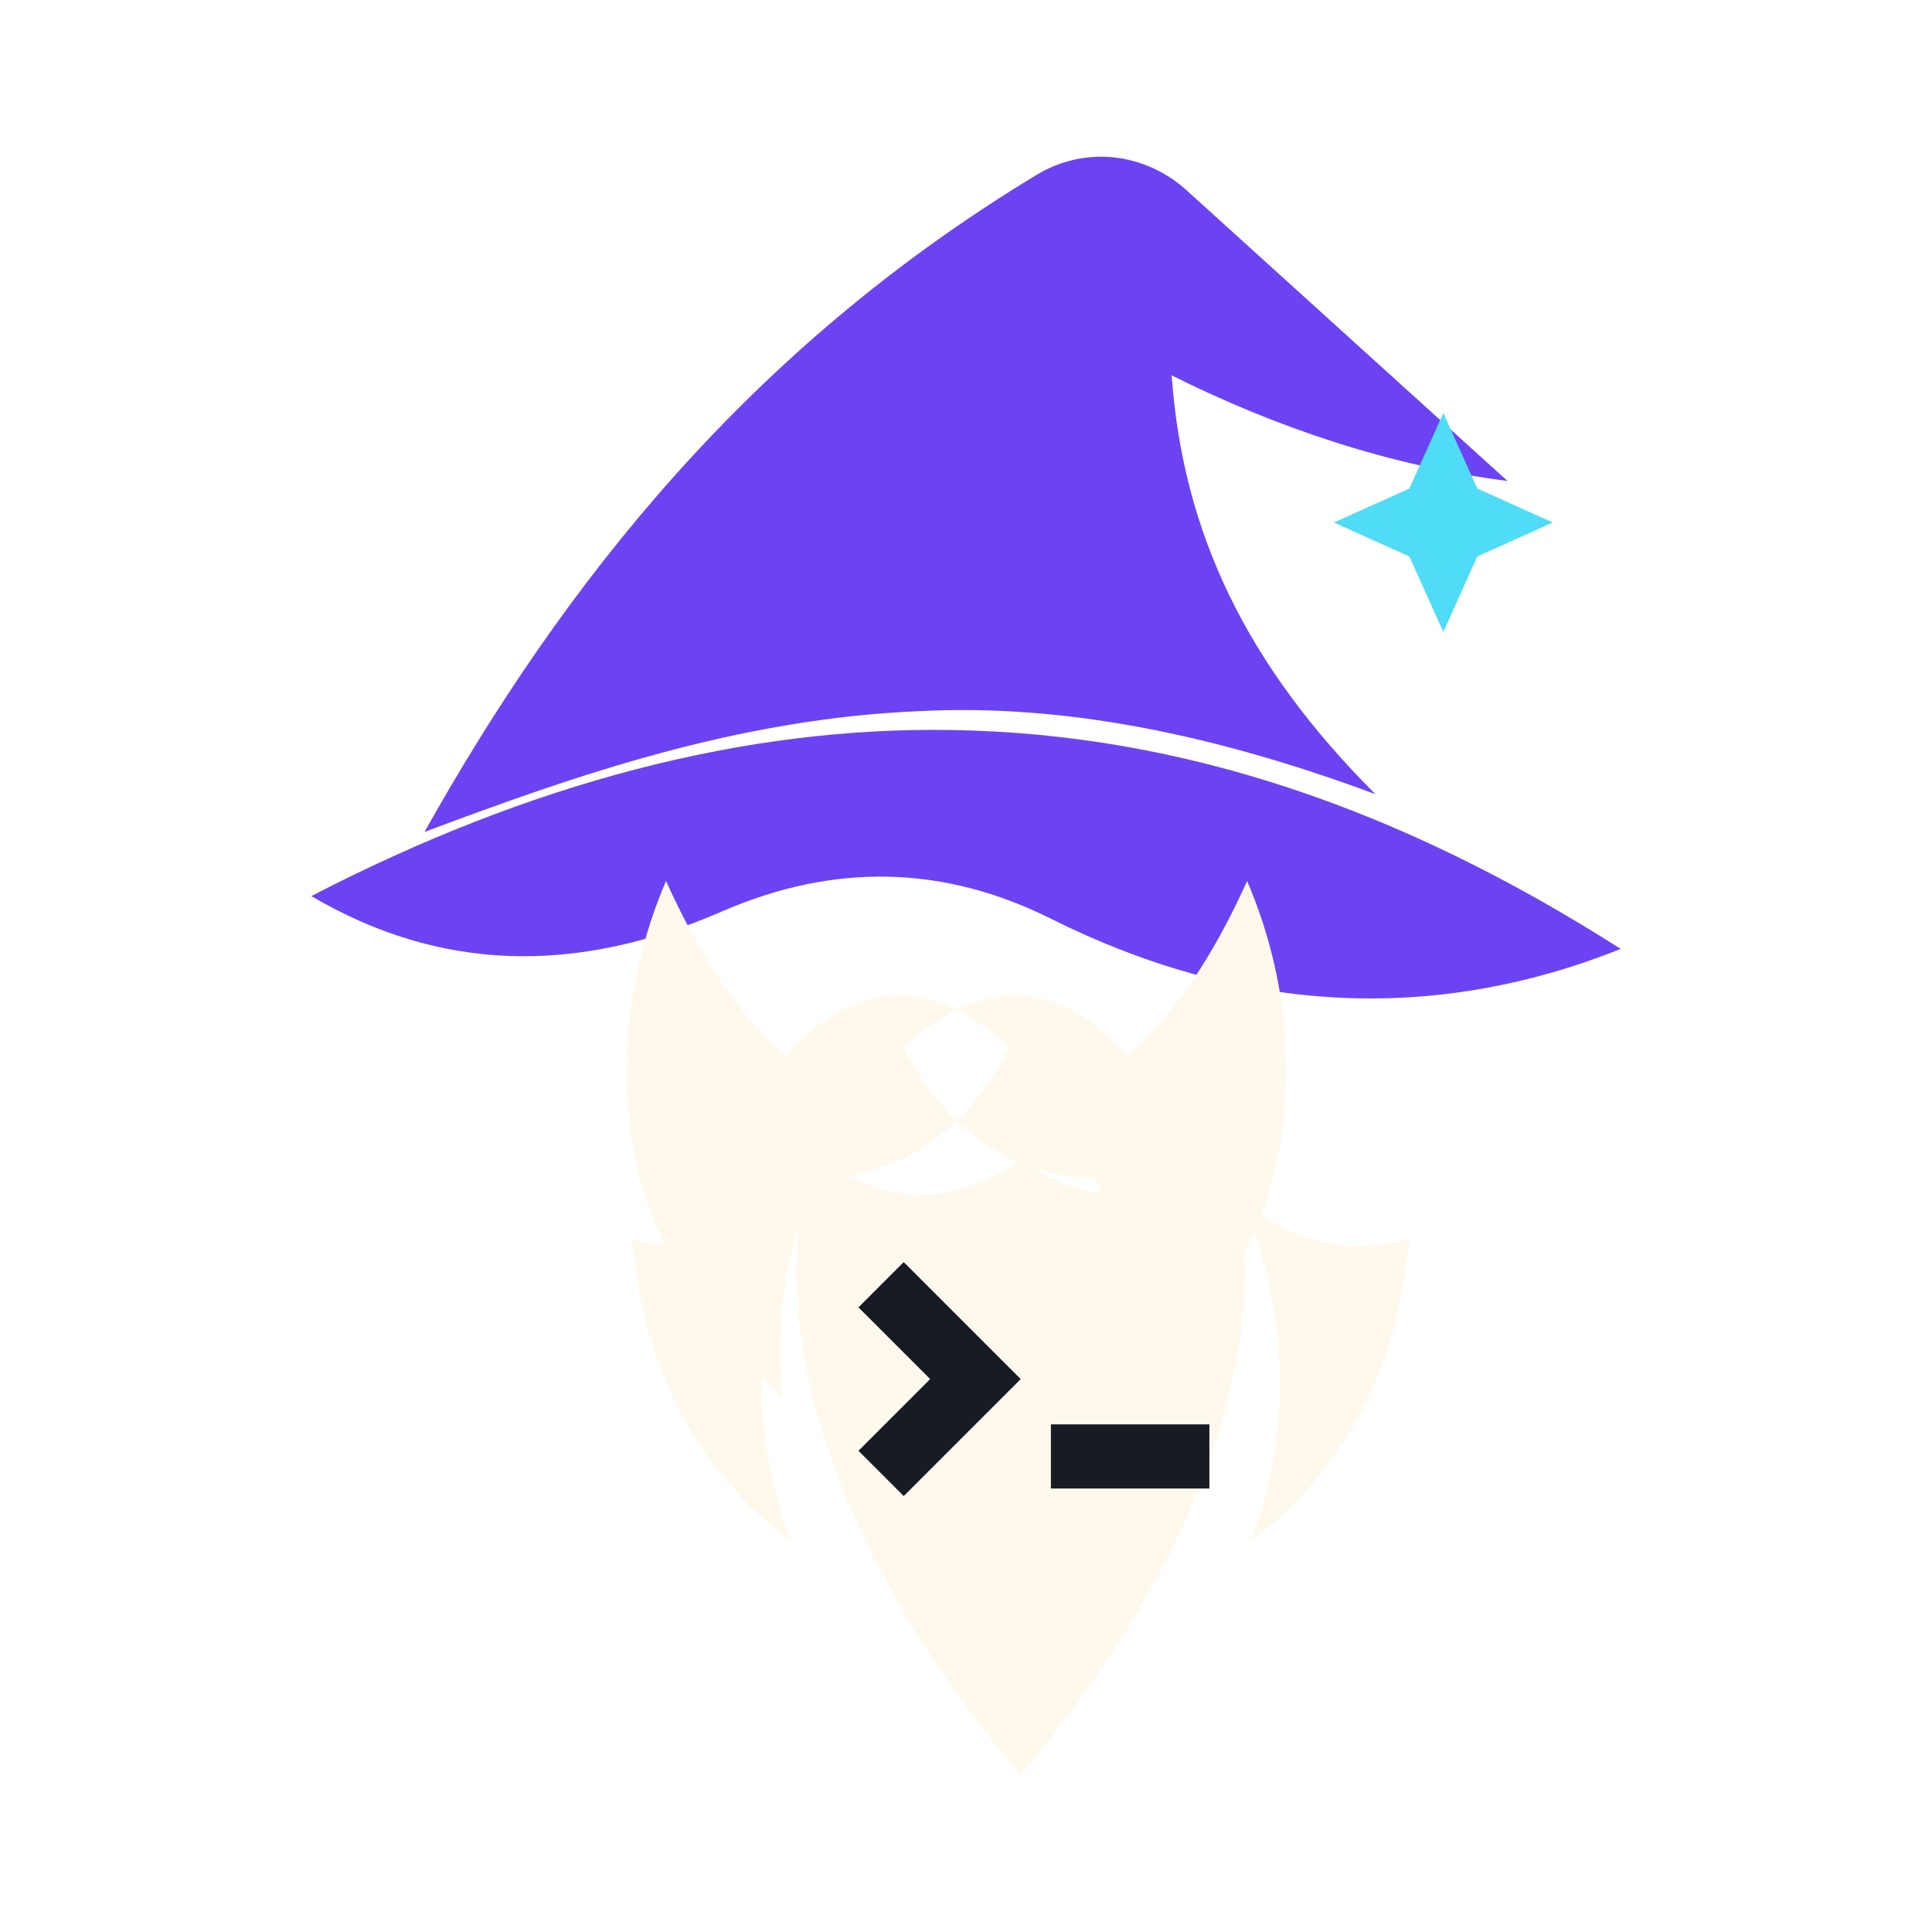
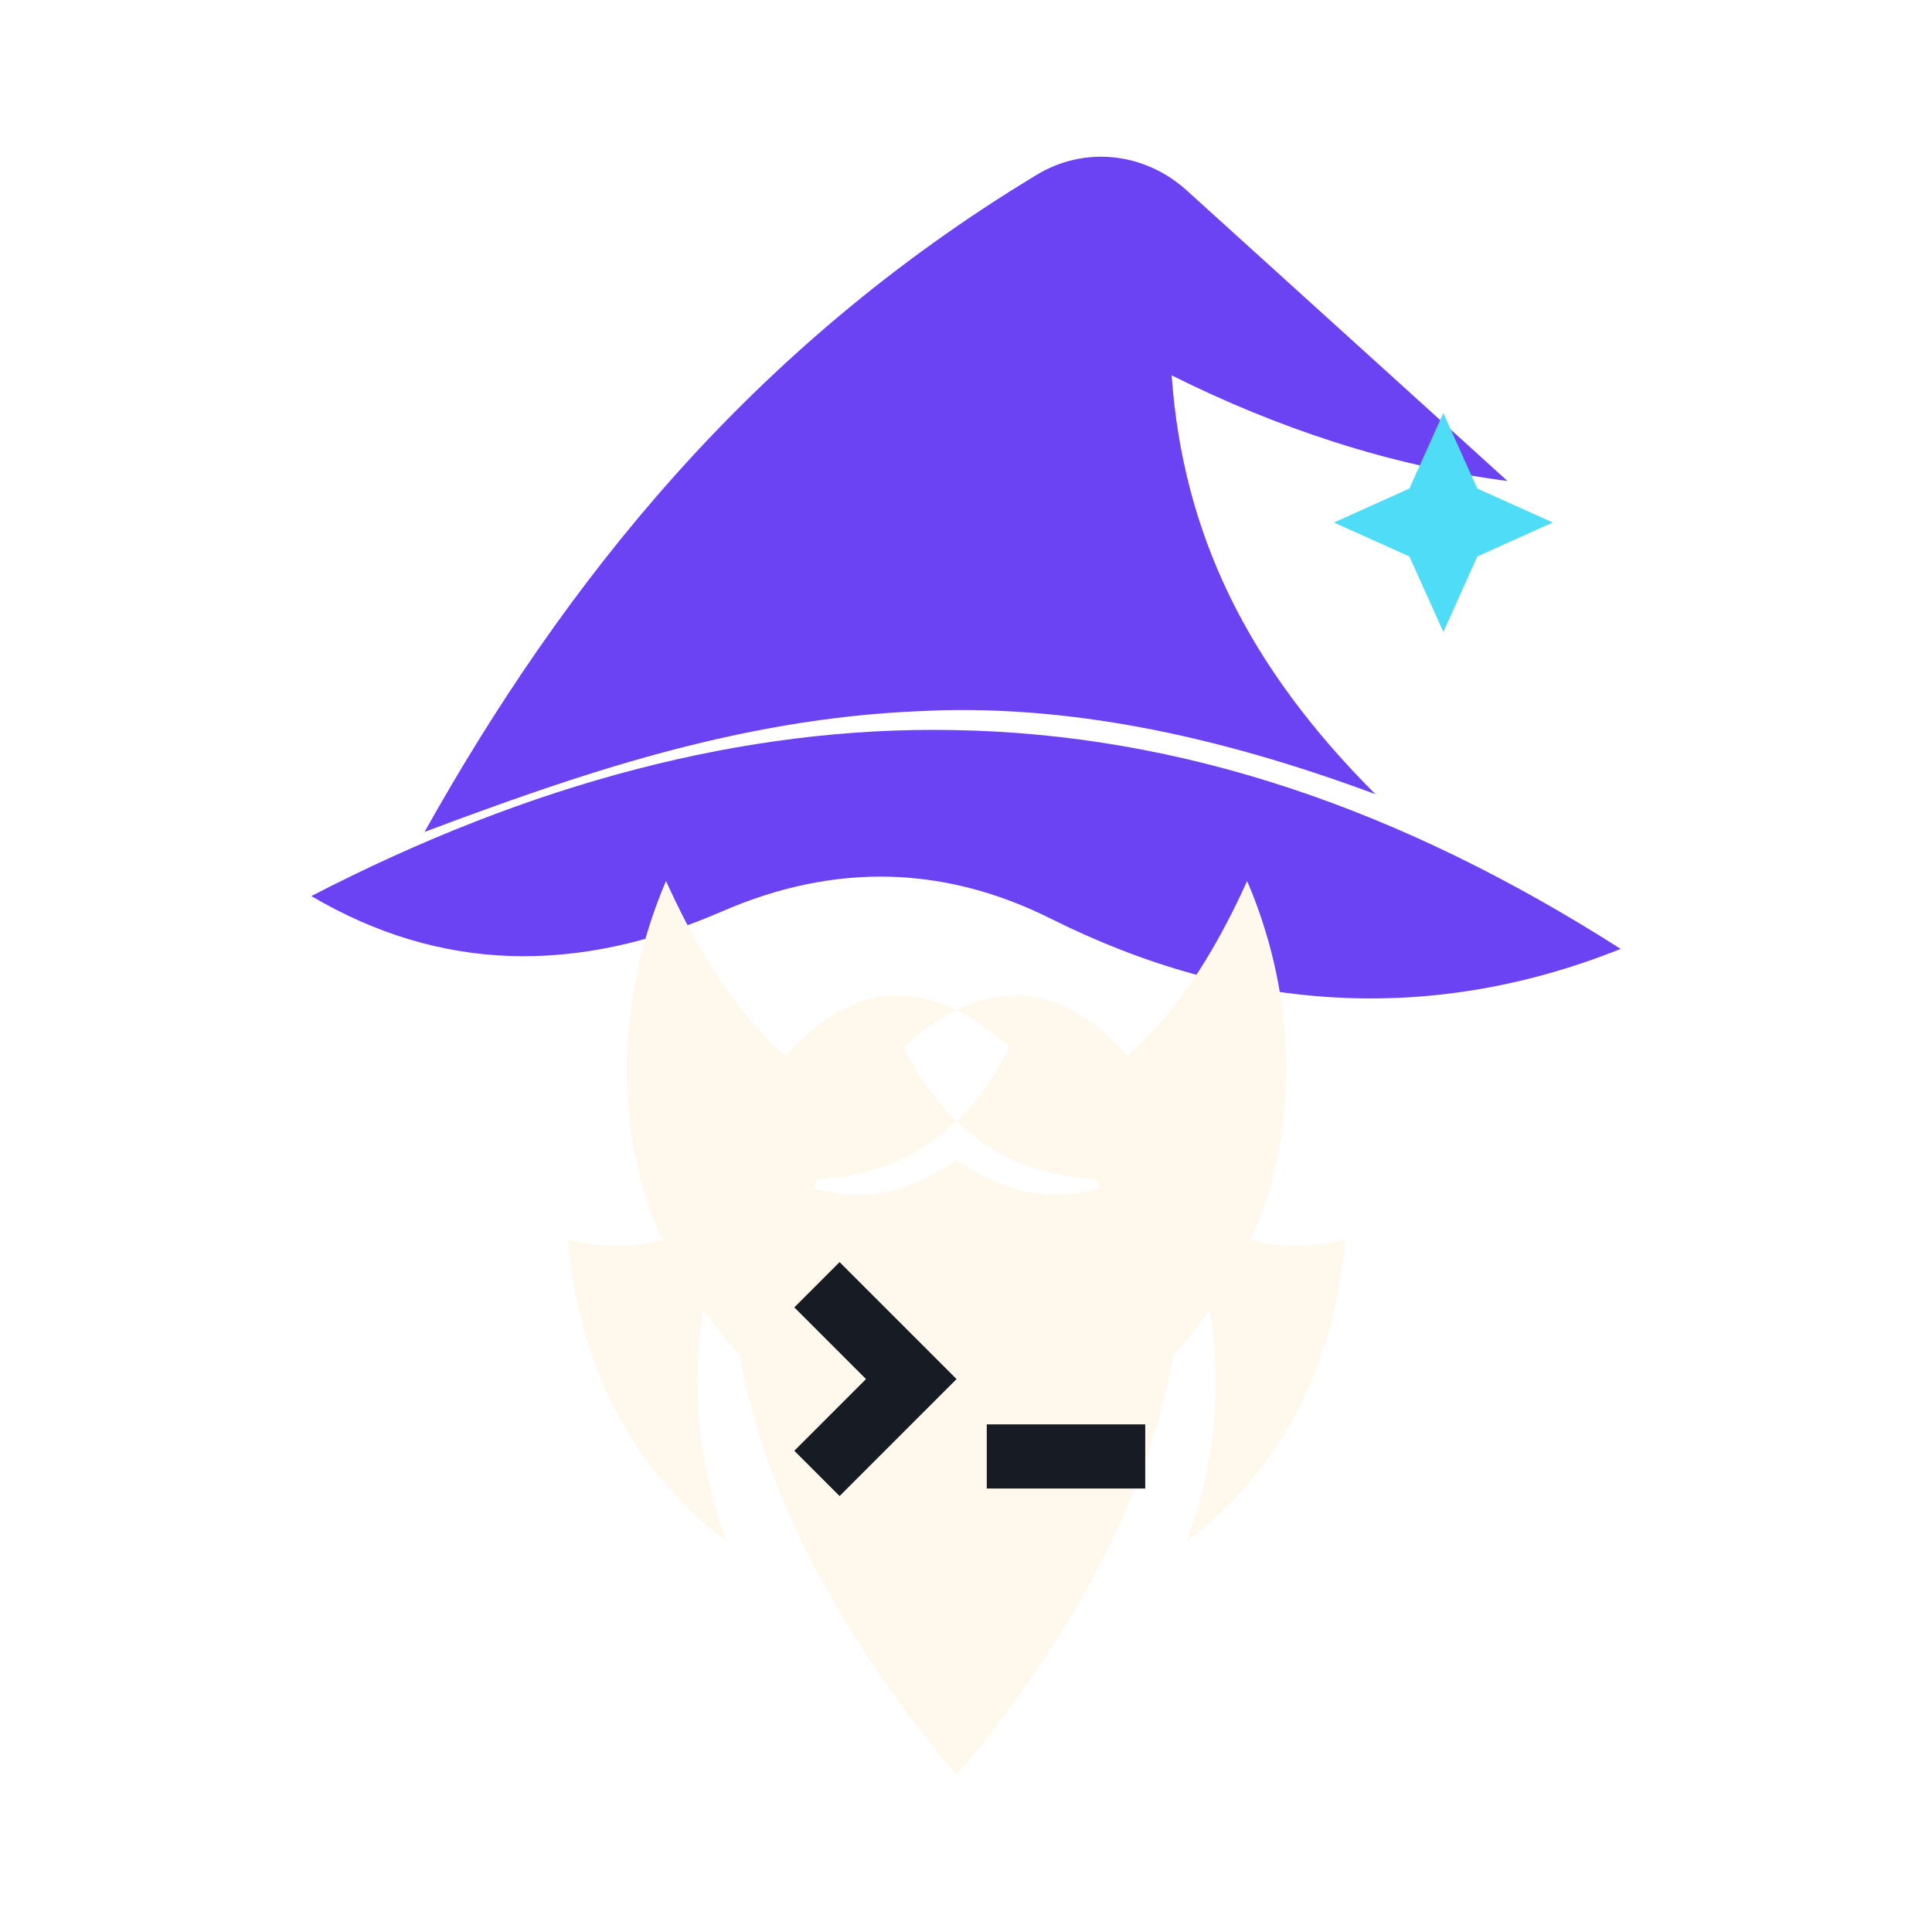
<svg xmlns="http://www.w3.org/2000/svg" width="512" height="512" viewBox="-18.5 -9.47 512 512" role="img" aria-labelledby="title desc">
  <path fill="#6C43F3" d="M94 211c37-66 86-128 162-174 13-8 29-6 40 4l85 77c-31-4-61-14-89-28 3 42 20 77 54 111-43-16-83-24-121-22-48 2-91 17-131 32Z" />
  <path fill="#6C43F3" d="M64 228c58-30 115-45 170-44 61 1 119 21 177 58-50 20-101 17-151-8-28-14-57-15-87-2-39 17-75 16-109-4Z" />
  <path fill="#4FDCF7" d="m364 100 9 20 20 9-20 9-9 20-9-20-20-9 20-9 9-20Z" />
  <path fill="#FFF9ED" d="M158 224c-12 28-14 60-4 88 7 18 19 35 35 49-3-30 4-56 22-78-22-8-39-28-53-59Zm154 0c12 28 14 60 4 88-7 18-19 35-35 49 3-30-4-56-22-78 22-8 39-28 53-59Z" />
  <path fill="#FFF9ED" d="M190 270c18-20 38-21 59-2-11 22-28 34-51 35-16 0-28-6-38-17 13 0 23-5 30-16Zm90 0c-18-20-38-21-59-2 11 22 28 34 51 35 16 0 28-6 38-17-13 0-23-5-30-16Z" />
-   <path fill="#FFF9ED" d="M197 296c18 14 36 15 55 2 19 13 37 12 55-2 13 43-2 102-55 165-53-63-68-122-55-165Zm-4 13c-12 30-13 60-2 90-25-19-39-46-42-80 16 4 31 1 44-10Zm118 0c12 30 13 60 2 90 25-19 39-46 42-80-16 4-31 1-44-10Z" />
-   <path fill="#171B24" d="m209 337 12-12 31 31-31 31-12-12 19-19-19-19Zm51 31h42v17h-42v-17Z" />
+   <path fill="#FFF9ED" d="M180 296c18 14 36 15 55 2 19 13 37 12 55-2 13 43-2 102-55 165-53-63-68-122-55-165Zm-4 13c-12 30-13 60-2 90-25-19-39-46-42-80 16 4 31 1 44-10Zm118 0c12 30 13 60 2 90 25-19 39-46 42-80-16 4-31 1-44-10Z" />
+   <path fill="#171B24" d="m192 337 12-12 31 31-31 31-12-12 19-19-19-19Zm51 31h42v17h-42v-17Z" />
</svg>
